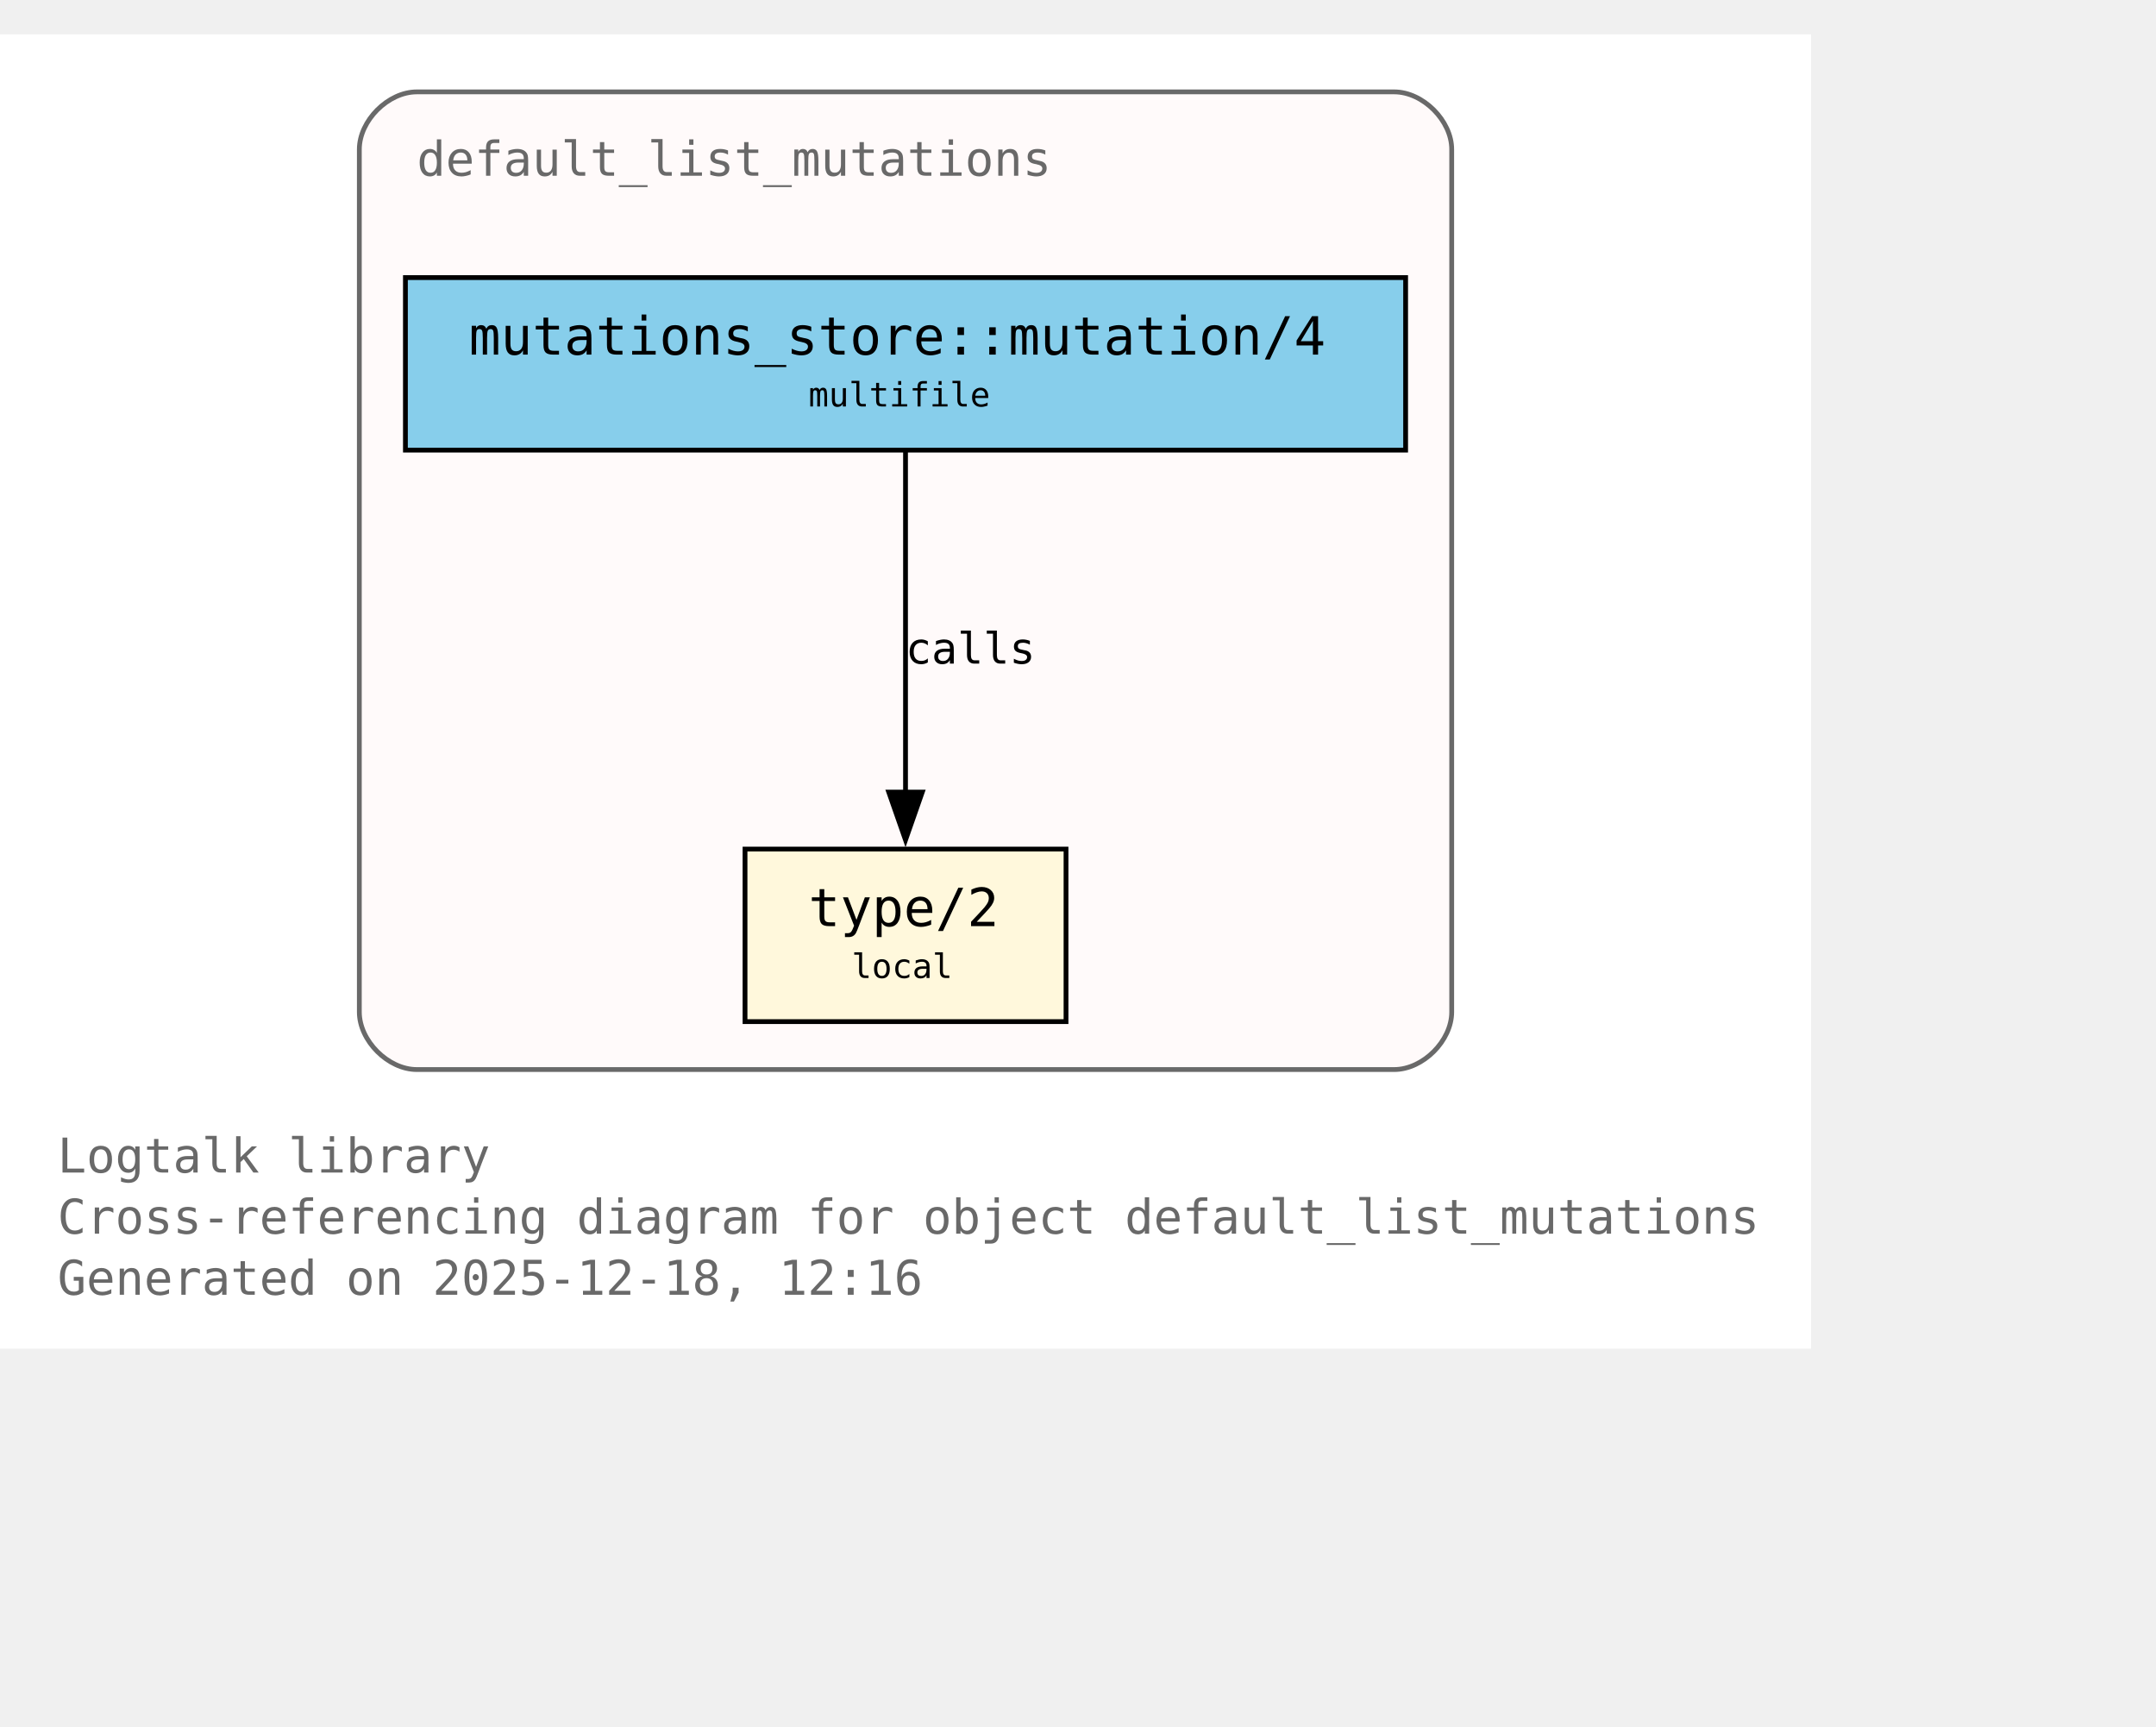
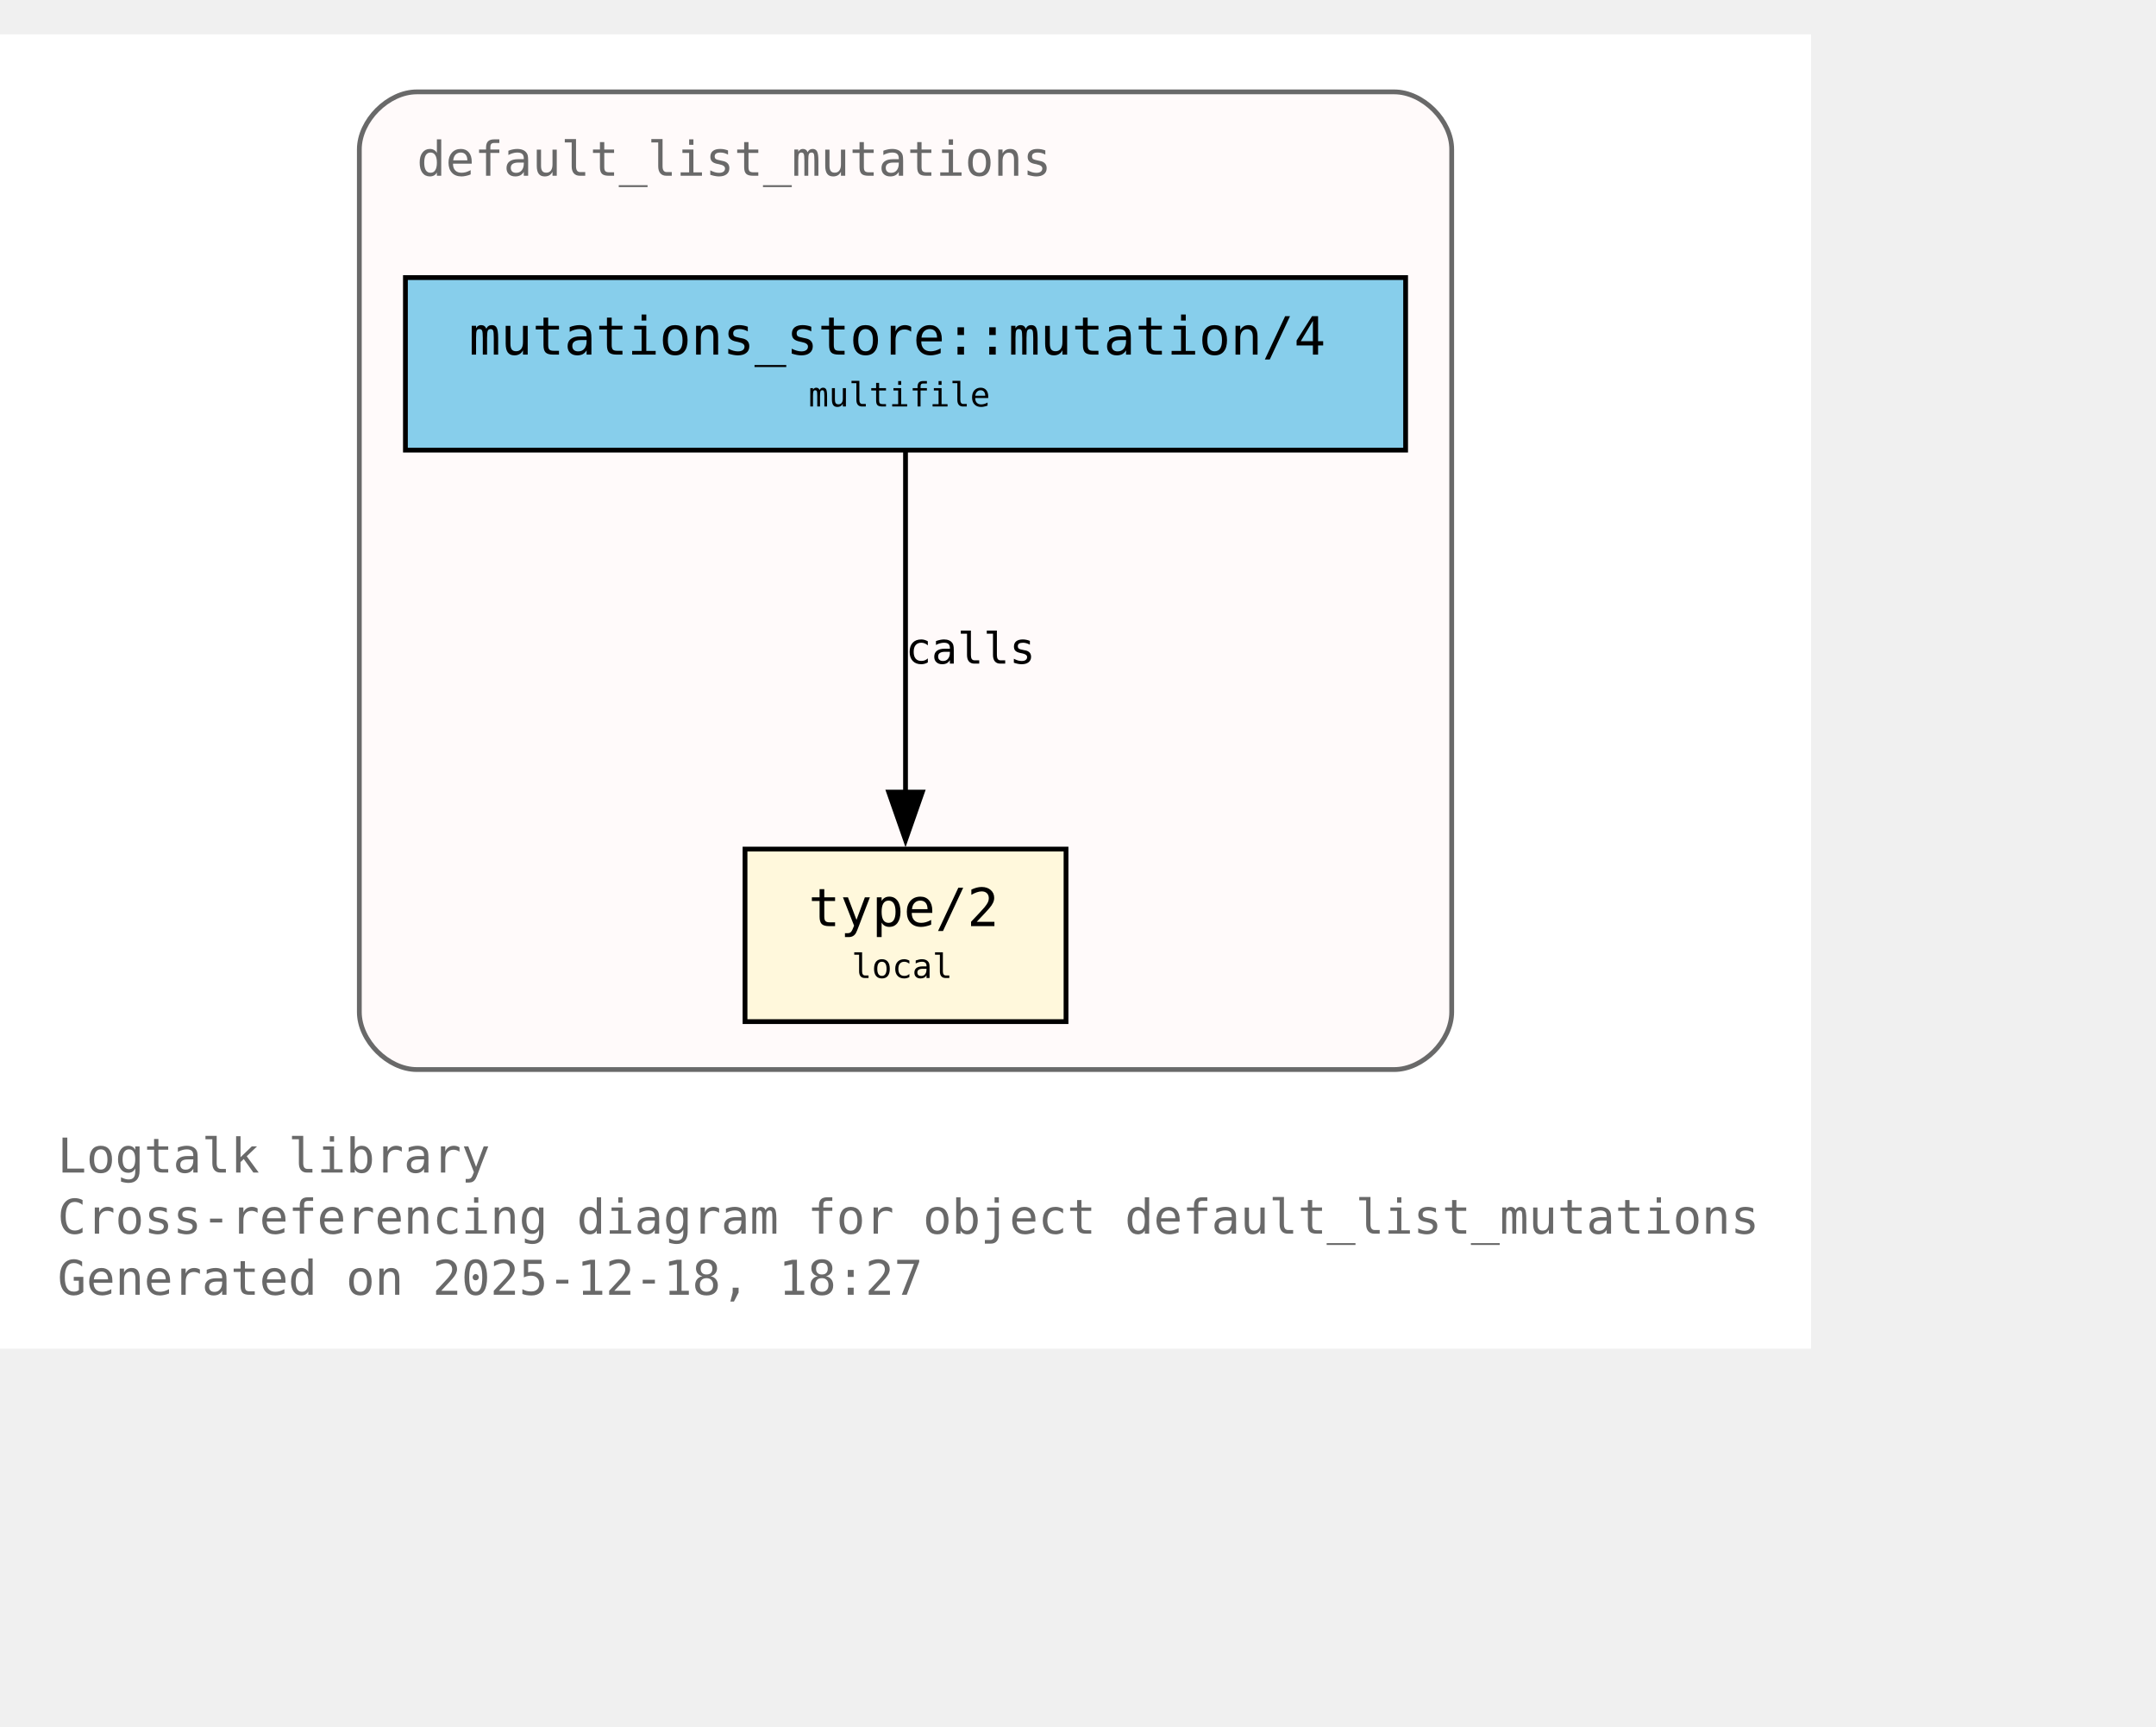
<svg xmlns="http://www.w3.org/2000/svg" xmlns:xlink="http://www.w3.org/1999/xlink" width="522pt" height="418pt" viewBox="72.00 72.00 450.00 346.00">
  <g id="graph0" class="graph" transform="scale(1 1) rotate(0) translate(76 342.25)">
    <polygon fill="white" stroke="none" points="-4,4 -4,-270.25 374,-270.25 374,4 -4,4" />
    <text xml:space="preserve" text-anchor="start" x="8" y="-32.75" font-family="Monospace" font-size="10.00" fill="dimgray">Logtalk library</text>
    <text xml:space="preserve" text-anchor="start" x="8" y="-20" font-family="Monospace" font-size="10.00" fill="dimgray">Cross-referencing diagram for object default_list_mutations</text>
-     <text xml:space="preserve" text-anchor="start" x="8" y="-7.25" font-family="Monospace" font-size="10.00" fill="dimgray">Generated on 2025-12-18, 12:16</text>
+     <text xml:space="preserve" text-anchor="start" x="8" y="-7.25" font-family="Monospace" font-size="10.00" fill="dimgray">Generated on 2025-12-18, 18:27</text>
    <g id="clust1" class="cluster">
      <g id="a_clust1">
        <a xlink:title="default_list_mutations">
          <path fill="snow" stroke="dimgray" d="M83,-54.25C83,-54.25 287,-54.25 287,-54.25 293,-54.25 299,-60.25 299,-66.25 299,-66.25 299,-246.25 299,-246.25 299,-252.25 293,-258.25 287,-258.25 287,-258.25 83,-258.25 83,-258.25 77,-258.25 71,-252.25 71,-246.25 71,-246.25 71,-66.25 71,-66.25 71,-60.25 77,-54.25 83,-54.25" />
          <g id="a_clust1_0">
-             <a xlink:href="https://github.com/LogtalkDotOrg/logtalk3/tree/58eaa72f884b462269f997d95323f0df1d067529/library/mutations/default_list_mutations.lgt#L22" xlink:title="https://github.com/LogtalkDotOrg/logtalk3/tree/58eaa72f884b462269f997d95323f0df1d067529/library/mutations/default_list_mutations.lgt#L22">
+             <a xlink:href="https://github.com/LogtalkDotOrg/logtalk3/tree/9890515648962e239f2d3f65105da16de3e1164a/library/mutations/default_list_mutations.lgt#L22" xlink:title="https://github.com/LogtalkDotOrg/logtalk3/tree/9890515648962e239f2d3f65105da16de3e1164a/library/mutations/default_list_mutations.lgt#L22">
              <text xml:space="preserve" text-anchor="start" x="83" y="-240.75" font-family="Monospace" font-size="10.00" fill="dimgray">default_list_mutations</text>
            </a>
          </g>
        </a>
      </g>
    </g>
    <g id="node1" class="node">
      <polygon fill="cornsilk" stroke="black" points="218.5,-100.25 151.5,-100.25 151.5,-64.25 218.5,-64.25 218.5,-100.25" />
      <text xml:space="preserve" text-anchor="start" x="159.5" y="-84.95" font-family="Monospace" font-size="9.00"> </text>
      <g id="a_node1_1">
-         <a xlink:href="https://github.com/LogtalkDotOrg/logtalk3/tree/58eaa72f884b462269f997d95323f0df1d067529/library/mutations/default_list_mutations.lgt#L67" xlink:title="https://github.com/LogtalkDotOrg/logtalk3/tree/58eaa72f884b462269f997d95323f0df1d067529/library/mutations/default_list_mutations.lgt#L67">
+         <a xlink:href="https://github.com/LogtalkDotOrg/logtalk3/tree/9890515648962e239f2d3f65105da16de3e1164a/library/mutations/default_list_mutations.lgt#L67" xlink:title="https://github.com/LogtalkDotOrg/logtalk3/tree/9890515648962e239f2d3f65105da16de3e1164a/library/mutations/default_list_mutations.lgt#L67">
          <text xml:space="preserve" text-anchor="start" x="164.75" y="-84.17" font-family="Monospace" font-size="11.00">type/2</text>
        </a>
      </g>
      <text xml:space="preserve" text-anchor="start" x="205.25" y="-84.95" font-family="Monospace" font-size="9.00"> </text>
      <text xml:space="preserve" text-anchor="start" x="159.5" y="-72.58" font-family="Monospace" font-size="9.00"> </text>
      <text xml:space="preserve" text-anchor="start" x="173.75" y="-73.35" font-family="Monospace" font-size="7.00">local</text>
      <text xml:space="preserve" text-anchor="start" x="205.25" y="-72.58" font-family="Monospace" font-size="9.00"> </text>
    </g>
    <g id="node2" class="node">
      <polygon fill="skyblue" stroke="black" points="289.38,-219.5 80.62,-219.5 80.62,-183.5 289.38,-183.5 289.38,-219.5" />
      <text xml:space="preserve" text-anchor="start" x="88.62" y="-204.2" font-family="Monospace" font-size="9.00"> </text>
      <g id="a_node2_2">
-         <a xlink:href="https://github.com/LogtalkDotOrg/logtalk3/tree/58eaa72f884b462269f997d95323f0df1d067529/library/mutations/default_list_mutations.lgt#L41" xlink:title="https://github.com/LogtalkDotOrg/logtalk3/tree/58eaa72f884b462269f997d95323f0df1d067529/library/mutations/default_list_mutations.lgt#L41">
+         <a xlink:href="https://github.com/LogtalkDotOrg/logtalk3/tree/9890515648962e239f2d3f65105da16de3e1164a/library/mutations/default_list_mutations.lgt#L41" xlink:title="https://github.com/LogtalkDotOrg/logtalk3/tree/9890515648962e239f2d3f65105da16de3e1164a/library/mutations/default_list_mutations.lgt#L41">
          <text xml:space="preserve" text-anchor="start" x="93.88" y="-203.43" font-family="Monospace" font-size="11.00">mutations_store::mutation/4</text>
        </a>
      </g>
      <text xml:space="preserve" text-anchor="start" x="276.12" y="-204.2" font-family="Monospace" font-size="9.00"> </text>
      <text xml:space="preserve" text-anchor="start" x="88.62" y="-191.82" font-family="Monospace" font-size="9.00"> </text>
      <text xml:space="preserve" text-anchor="start" x="164.75" y="-192.6" font-family="Monospace" font-size="7.00">multifile</text>
      <text xml:space="preserve" text-anchor="start" x="276.12" y="-191.82" font-family="Monospace" font-size="9.00"> </text>
    </g>
    <g id="edge1" class="edge">
      <g id="a_edge1">
-         <a xlink:href="https://github.com/LogtalkDotOrg/logtalk3/tree/58eaa72f884b462269f997d95323f0df1d067529/library/mutations/default_list_mutations.lgt#L41" xlink:title="calls">
+         <a xlink:href="https://github.com/LogtalkDotOrg/logtalk3/tree/9890515648962e239f2d3f65105da16de3e1164a/library/mutations/default_list_mutations.lgt#L41" xlink:title="calls">
          <path fill="none" stroke="black" d="M185,-183.2C185,-164.5 185,-134.37 185,-112.08" />
          <polygon fill="black" stroke="black" points="188.5,-112.14 185,-102.14 181.5,-112.14 188.5,-112.14" />
        </a>
      </g>
      <g id="a_edge1-label">
-         <a xlink:href="https://github.com/LogtalkDotOrg/logtalk3/tree/58eaa72f884b462269f997d95323f0df1d067529/library/mutations/default_list_mutations.lgt#L41" xlink:title="https://github.com/LogtalkDotOrg/logtalk3/tree/58eaa72f884b462269f997d95323f0df1d067529/library/mutations/default_list_mutations.lgt#L41">
+         <a xlink:href="https://github.com/LogtalkDotOrg/logtalk3/tree/9890515648962e239f2d3f65105da16de3e1164a/library/mutations/default_list_mutations.lgt#L41" xlink:title="https://github.com/LogtalkDotOrg/logtalk3/tree/9890515648962e239f2d3f65105da16de3e1164a/library/mutations/default_list_mutations.lgt#L41">
          <text xml:space="preserve" text-anchor="start" x="185" y="-138.95" font-family="Monospace" font-size="9.00">calls</text>
        </a>
      </g>
    </g>
  </g>
</svg>
